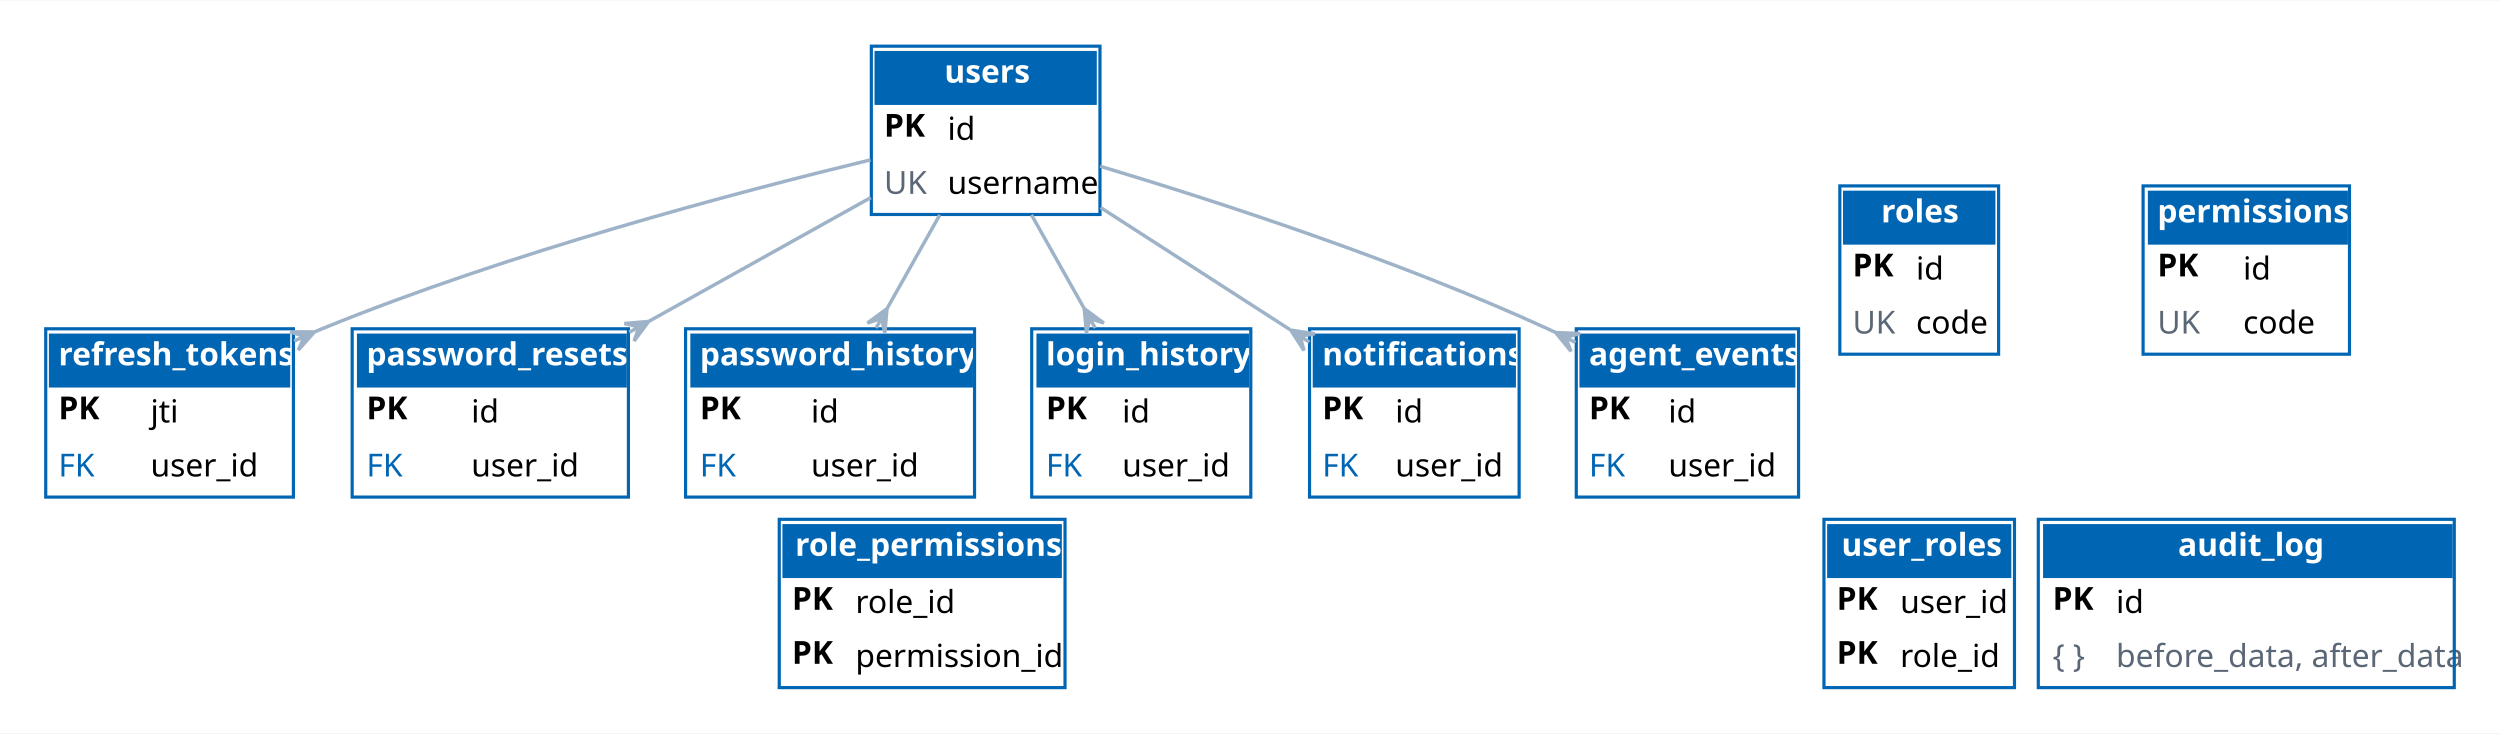
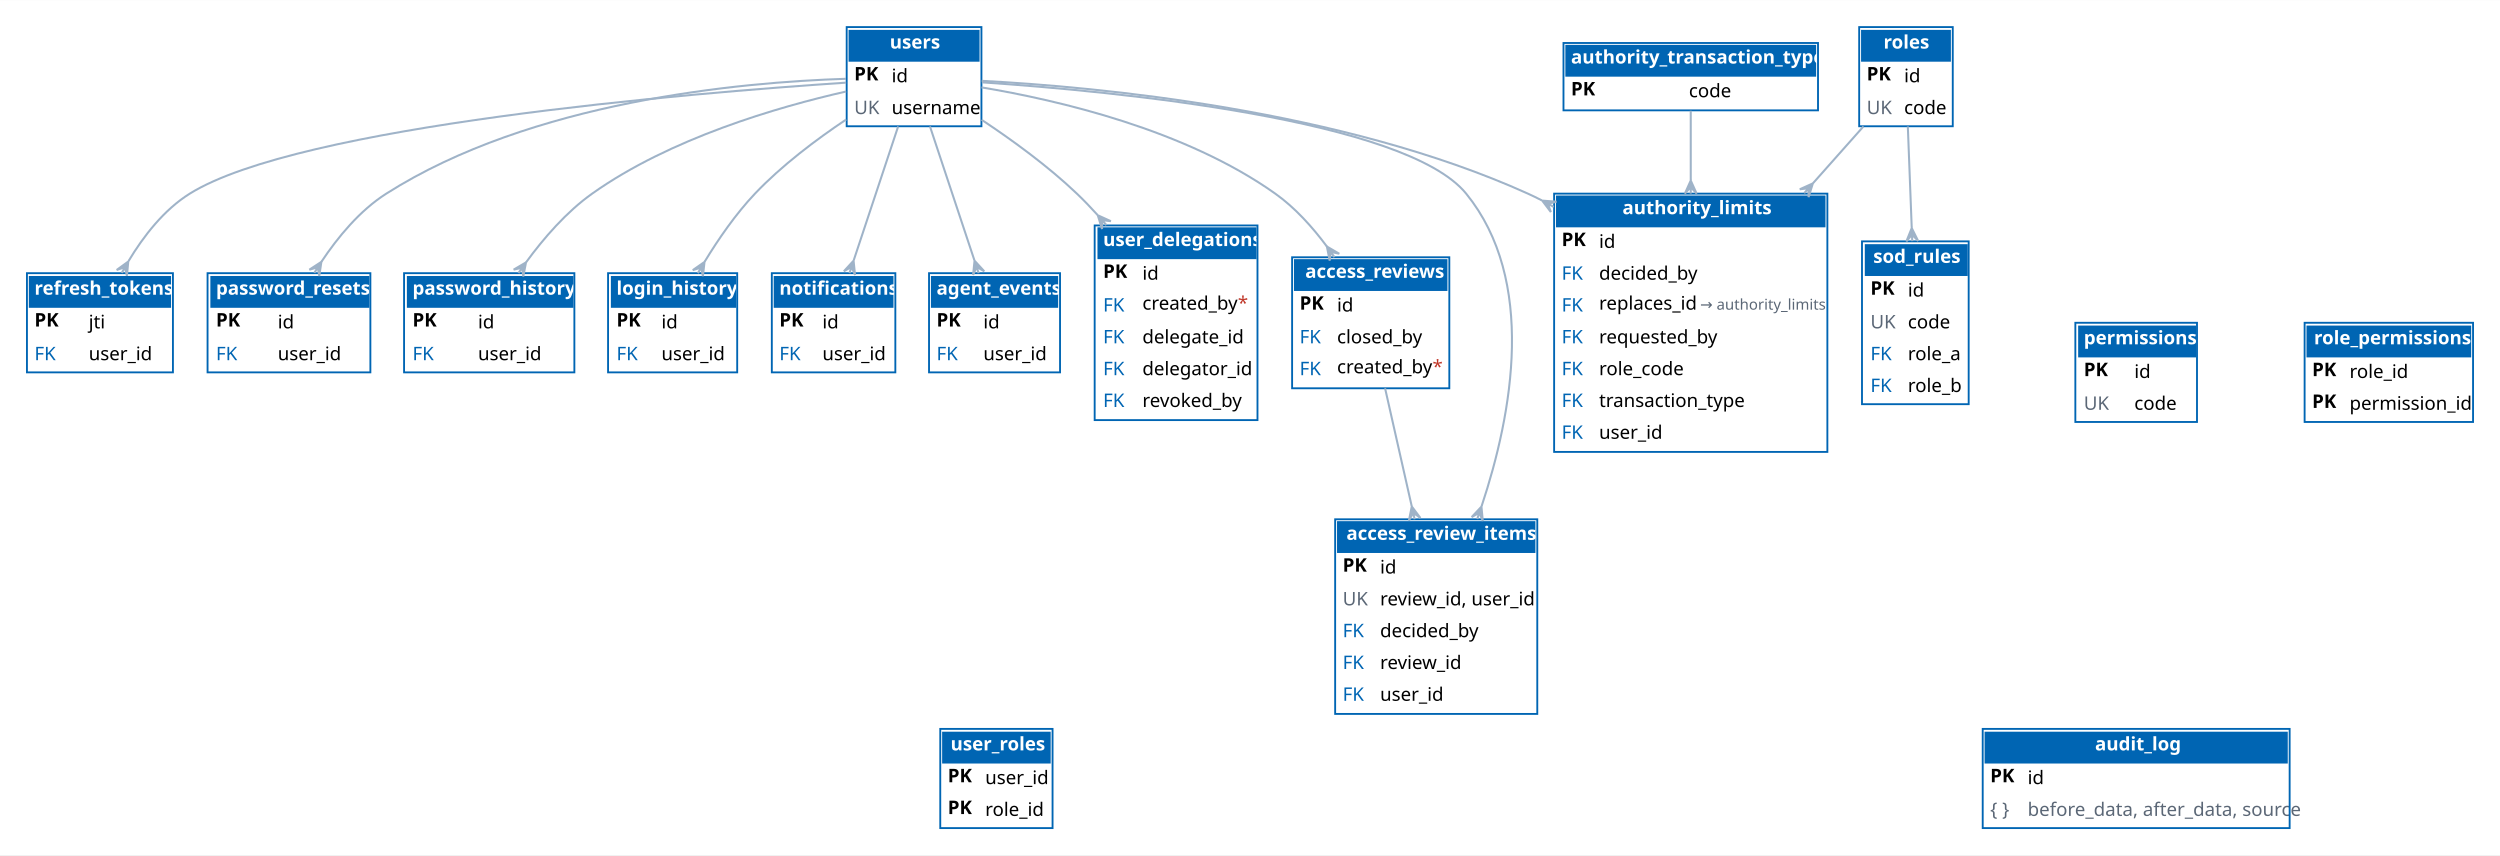
- <svg xmlns="http://www.w3.org/2000/svg" width="787pt" height="231pt" viewBox="0.00 0.00 787.30 230.80">
-   <g id="graph0" class="graph" transform="scale(1 1) rotate(0) translate(14.4 216.4)">
-     <polygon fill="white" stroke="transparent" points="-14.4,14.4 -14.4,-216.4 772.9,-216.4 772.9,14.4 -14.4,14.4" />
+ <svg xmlns="http://www.w3.org/2000/svg" width="1336pt" height="457pt" viewBox="0.00 0.00 1335.80 456.80">
+   <g id="graph0" class="graph" transform="scale(1 1) rotate(0) translate(14.4 442.4)">
+     <polygon fill="white" stroke="transparent" points="-14.4,14.4 -14.4,-442.4 1321.4,-442.4 1321.4,14.4 -14.4,14.4" />
    <g id="node1" class="node">
-       <polygon fill="#0065b3" stroke="transparent" points="261,-183.5 261,-200.5 331,-200.5 331,-183.5 261,-183.5" />
-       <text text-anchor="start" x="283" y="-190.5" font-family="Nunito" font-weight="bold" font-size="10.00" fill="white">users</text>
-       <text text-anchor="start" x="264" y="-173.5" font-family="Nunito" font-weight="bold" font-size="10.00">PK</text>
-       <text text-anchor="start" x="284" y="-172.5" font-family="Nunito" font-size="10.00">id</text>
-       <text text-anchor="start" x="264" y="-155.5" font-family="Nunito" font-size="10.00" fill="#5b6776">UK</text>
-       <text text-anchor="start" x="284" y="-155.5" font-family="Nunito" font-size="10.00">username</text>
-       <polygon fill="none" stroke="#0065b3" points="260,-149 260,-202 332,-202 332,-149 260,-149" />
+       <polygon fill="#0065b3" stroke="transparent" points="439,-409.5 439,-426.5 509,-426.5 509,-409.5 439,-409.5" />
+       <text text-anchor="start" x="461" y="-416.5" font-family="Nunito" font-weight="bold" font-size="10.00" fill="white">users</text>
+       <text text-anchor="start" x="442" y="-399.5" font-family="Nunito" font-weight="bold" font-size="10.00">PK</text>
+       <text text-anchor="start" x="462" y="-398.5" font-family="Nunito" font-size="10.00">id</text>
+       <text text-anchor="start" x="442" y="-381.5" font-family="Nunito" font-size="10.00" fill="#5b6776">UK</text>
+       <text text-anchor="start" x="462" y="-381.5" font-family="Nunito" font-size="10.00">username</text>
+       <polygon fill="none" stroke="#0065b3" points="438,-375 438,-428 510,-428 510,-375 438,-375" />
    </g>
    <g id="node6" class="node">
-       <polygon fill="#0065b3" stroke="transparent" points="1,-94.5 1,-111.5 77,-111.5 77,-94.5 1,-94.5" />
-       <text text-anchor="start" x="4" y="-101.5" font-family="Nunito" font-weight="bold" font-size="10.00" fill="white">refresh_tokens</text>
-       <text text-anchor="start" x="4" y="-84.5" font-family="Nunito" font-weight="bold" font-size="10.00">PK</text>
-       <text text-anchor="start" x="33" y="-83.5" font-family="Nunito" font-size="10.00">jti</text>
-       <text text-anchor="start" x="4" y="-66.5" font-family="Nunito" font-size="10.00" fill="#0065b3">FK</text>
-       <text text-anchor="start" x="33" y="-66.5" font-family="Nunito" font-size="10.00">user_id</text>
-       <polygon fill="none" stroke="#0065b3" points="0,-60 0,-113 78,-113 78,-60 0,-60" />
+       <polygon fill="#0065b3" stroke="transparent" points="1,-278 1,-295 77,-295 77,-278 1,-278" />
+       <text text-anchor="start" x="4" y="-285" font-family="Nunito" font-weight="bold" font-size="10.00" fill="white">refresh_tokens</text>
+       <text text-anchor="start" x="4" y="-268" font-family="Nunito" font-weight="bold" font-size="10.00">PK</text>
+       <text text-anchor="start" x="33" y="-267" font-family="Nunito" font-size="10.00">jti</text>
+       <text text-anchor="start" x="4" y="-250" font-family="Nunito" font-size="10.00" fill="#0065b3">FK</text>
+       <text text-anchor="start" x="33" y="-250" font-family="Nunito" font-size="10.00">user_id</text>
+       <polygon fill="none" stroke="#0065b3" points="0,-243.5 0,-296.5 78,-296.5 78,-243.5 0,-243.5" />
+     </g>
+     <g id="edge13" class="edge">
+       <path fill="none" stroke="#9fb3c8" stroke-width="1.1" d="M437.71,-398.31C353.07,-392.65 145.4,-375.36 87,-339 73.19,-330.4 62.24,-316.22 54.31,-303.02" />
+       <polygon fill="#9fb3c8" stroke="#9fb3c8" stroke-width="1.1" points="54.14,-302.72 53.4,-295.08 52.4,-299.69 50.66,-296.65 50.66,-296.65 50.66,-296.65 52.4,-299.69 47.93,-298.21 54.14,-302.72 54.14,-302.72" />
+     </g>
+     <g id="node7" class="node">
+       <polygon fill="#0065b3" stroke="transparent" points="98,-278 98,-295 183,-295 183,-278 98,-278" />
+       <text text-anchor="start" x="101" y="-285" font-family="Nunito" font-weight="bold" font-size="10.00" fill="white">password_resets</text>
+       <text text-anchor="start" x="101" y="-268" font-family="Nunito" font-weight="bold" font-size="10.00">PK</text>
+       <text text-anchor="start" x="134" y="-267" font-family="Nunito" font-size="10.00">id</text>
+       <text text-anchor="start" x="101" y="-250" font-family="Nunito" font-size="10.00" fill="#0065b3">FK</text>
+       <text text-anchor="start" x="134" y="-250" font-family="Nunito" font-size="10.00">user_id</text>
+       <polygon fill="none" stroke="#0065b3" points="96.5,-243.5 96.5,-296.5 183.5,-296.5 183.5,-243.5 96.5,-243.5" />
+     </g>
+     <g id="edge12" class="edge">
+       <path fill="none" stroke="#9fb3c8" stroke-width="1.1" d="M437.63,-400.37C380.84,-398.54 269.59,-388.34 192,-339 177.86,-330.01 166.09,-315.75 157.35,-302.61" />
+       <polygon fill="#9fb3c8" stroke="#9fb3c8" stroke-width="1.1" points="157.32,-302.56 156.19,-294.97 155.43,-299.62 153.54,-296.67 153.54,-296.67 153.54,-296.67 155.43,-299.62 150.89,-298.37 157.32,-302.56 157.32,-302.56" />
+     </g>
+     <g id="node8" class="node">
+       <polygon fill="#0065b3" stroke="transparent" points="203,-278 203,-295 292,-295 292,-278 203,-278" />
+       <text text-anchor="start" x="206" y="-285" font-family="Nunito" font-weight="bold" font-size="10.00" fill="white">password_history</text>
+       <text text-anchor="start" x="206" y="-268" font-family="Nunito" font-weight="bold" font-size="10.00">PK</text>
+       <text text-anchor="start" x="241" y="-267" font-family="Nunito" font-size="10.00">id</text>
+       <text text-anchor="start" x="206" y="-250" font-family="Nunito" font-size="10.00" fill="#0065b3">FK</text>
+       <text text-anchor="start" x="241" y="-250" font-family="Nunito" font-size="10.00">user_id</text>
+       <polygon fill="none" stroke="#0065b3" points="201.5,-243.5 201.5,-296.5 292.5,-296.5 292.5,-243.5 201.5,-243.5" />
+     </g>
+     <g id="edge11" class="edge">
+       <path fill="none" stroke="#9fb3c8" stroke-width="1.1" d="M437.72,-393.58C400.94,-385.25 343.64,-368.54 302,-339 288.25,-329.25 276.09,-315.17 266.72,-302.35" />
+       <polygon fill="#9fb3c8" stroke="#9fb3c8" stroke-width="1.1" points="266.66,-302.27 265.18,-294.74 264.64,-299.42 262.61,-296.57 262.61,-296.57 262.61,-296.57 264.64,-299.42 260.04,-298.39 266.66,-302.27 266.66,-302.27" />
+     </g>
+     <g id="node9" class="node">
+       <polygon fill="#0065b3" stroke="transparent" points="312,-278 312,-295 379,-295 379,-278 312,-278" />
+       <text text-anchor="start" x="315" y="-285" font-family="Nunito" font-weight="bold" font-size="10.00" fill="white">login_history</text>
+       <text text-anchor="start" x="315" y="-268" font-family="Nunito" font-weight="bold" font-size="10.00">PK</text>
+       <text text-anchor="start" x="339" y="-267" font-family="Nunito" font-size="10.00">id</text>
+       <text text-anchor="start" x="315" y="-250" font-family="Nunito" font-size="10.00" fill="#0065b3">FK</text>
+       <text text-anchor="start" x="339" y="-250" font-family="Nunito" font-size="10.00">user_id</text>
+       <polygon fill="none" stroke="#0065b3" points="310.5,-243.5 310.5,-296.5 379.5,-296.5 379.5,-243.5 310.5,-243.5" />
+     </g>
+     <g id="edge9" class="edge">
+       <path fill="none" stroke="#9fb3c8" stroke-width="1.1" d="M437.75,-378.63C421.72,-367.9 403.3,-354.06 389,-339 378.78,-328.23 369.5,-314.78 362.13,-302.68" />
+       <polygon fill="#9fb3c8" stroke="#9fb3c8" stroke-width="1.1" points="362.04,-302.52 361.16,-294.9 360.25,-299.51 358.46,-296.51 358.46,-296.51 358.46,-296.51 360.25,-299.51 355.75,-298.12 362.04,-302.52 362.04,-302.52" />
+     </g>
+     <g id="node11" class="node">
+       <polygon fill="#0065b3" stroke="transparent" points="399,-278 399,-295 463,-295 463,-278 399,-278" />
+       <text text-anchor="start" x="402" y="-285" font-family="Nunito" font-weight="bold" font-size="10.00" fill="white">notifications</text>
+       <text text-anchor="start" x="402" y="-268" font-family="Nunito" font-weight="bold" font-size="10.00">PK</text>
+       <text text-anchor="start" x="425" y="-267" font-family="Nunito" font-size="10.00">id</text>
+       <text text-anchor="start" x="402" y="-250" font-family="Nunito" font-size="10.00" fill="#0065b3">FK</text>
+       <text text-anchor="start" x="425" y="-250" font-family="Nunito" font-size="10.00">user_id</text>
+       <polygon fill="none" stroke="#0065b3" points="398,-243.5 398,-296.5 464,-296.5 464,-243.5 398,-243.5" />
+     </g>
+     <g id="edge10" class="edge">
+       <path fill="none" stroke="#9fb3c8" stroke-width="1.1" d="M465.5,-374.91C458.7,-354.43 449.12,-325.56 441.78,-303.45" />
+       <polygon fill="#9fb3c8" stroke="#9fb3c8" stroke-width="1.1" points="441.68,-303.18 442.47,-295.54 440.58,-299.85 439.48,-296.53 439.48,-296.53 439.48,-296.53 440.58,-299.85 436.49,-297.52 441.68,-303.18 441.68,-303.18" />
+     </g>
+     <g id="node12" class="node">
+       <polygon fill="#0065b3" stroke="transparent" points="483,-278 483,-295 551,-295 551,-278 483,-278" />
+       <text text-anchor="start" x="486" y="-285" font-family="Nunito" font-weight="bold" font-size="10.00" fill="white">agent_events</text>
+       <text text-anchor="start" x="486" y="-268" font-family="Nunito" font-weight="bold" font-size="10.00">PK</text>
+       <text text-anchor="start" x="511" y="-267" font-family="Nunito" font-size="10.00">id</text>
+       <text text-anchor="start" x="486" y="-250" font-family="Nunito" font-size="10.00" fill="#0065b3">FK</text>
+       <text text-anchor="start" x="511" y="-250" font-family="Nunito" font-size="10.00">user_id</text>
+       <polygon fill="none" stroke="#0065b3" points="482,-243.5 482,-296.5 552,-296.5 552,-243.5 482,-243.5" />
+     </g>
+     <g id="edge7" class="edge">
+       <path fill="none" stroke="#9fb3c8" stroke-width="1.1" d="M482.5,-374.91C489.3,-354.43 498.88,-325.56 506.22,-303.45" />
+       <polygon fill="#9fb3c8" stroke="#9fb3c8" stroke-width="1.1" points="506.32,-303.18 511.51,-297.52 507.42,-299.85 508.52,-296.53 508.52,-296.53 508.52,-296.53 507.42,-299.85 505.53,-295.54 506.32,-303.18 506.32,-303.18" />
+     </g>
+     <g id="node14" class="node">
+       <polygon fill="#0065b3" stroke="transparent" points="817,-321 817,-338 961,-338 961,-321 817,-321" />
+       <text text-anchor="start" x="852.5" y="-328" font-family="Nunito" font-weight="bold" font-size="10.00" fill="white">authority_limits</text>
+       <text text-anchor="start" x="820" y="-311" font-family="Nunito" font-weight="bold" font-size="10.00">PK</text>
+       <text text-anchor="start" x="840" y="-310" font-family="Nunito" font-size="10.00">id</text>
+       <text text-anchor="start" x="820" y="-293" font-family="Nunito" font-size="10.00" fill="#0065b3">FK</text>
+       <text text-anchor="start" x="840" y="-293" font-family="Nunito" font-size="10.00">decided_by</text>
+       <text text-anchor="start" x="820" y="-276" font-family="Nunito" font-size="10.00" fill="#0065b3">FK</text>
+       <text text-anchor="start" x="840" y="-277" font-family="Nunito" font-size="10.00">replaces_id </text>
+       <text text-anchor="start" x="894" y="-277" font-family="Nunito" font-size="8.00" fill="#5b6776">→ authority_limits</text>
+       <text text-anchor="start" x="820" y="-259" font-family="Nunito" font-size="10.00" fill="#0065b3">FK</text>
+       <text text-anchor="start" x="840" y="-259" font-family="Nunito" font-size="10.00">requested_by</text>
+       <text text-anchor="start" x="820" y="-242" font-family="Nunito" font-size="10.00" fill="#0065b3">FK</text>
+       <text text-anchor="start" x="840" y="-242" font-family="Nunito" font-size="10.00">role_code</text>
+       <text text-anchor="start" x="820" y="-225" font-family="Nunito" font-size="10.00" fill="#0065b3">FK</text>
+       <text text-anchor="start" x="840" y="-225" font-family="Nunito" font-size="10.00">transaction_type</text>
+       <text text-anchor="start" x="820" y="-208" font-family="Nunito" font-size="10.00" fill="#0065b3">FK</text>
+       <text text-anchor="start" x="840" y="-208" font-family="Nunito" font-size="10.00">user_id</text>
+       <polygon fill="none" stroke="#0065b3" points="816,-201 816,-339 962,-339 962,-201 816,-201" />
+     </g>
+     <g id="edge8" class="edge">
+       <path fill="none" stroke="#9fb3c8" stroke-width="1.1" d="M510.12,-399.28C572.38,-395.99 702.74,-383.85 802,-339 804.46,-337.89 806.91,-336.69 809.35,-335.43" />
+       <polygon fill="#9fb3c8" stroke="#9fb3c8" stroke-width="1.1" points="809.62,-335.28 817.28,-334.69 812.69,-333.6 815.77,-331.92 815.77,-331.92 815.77,-331.92 812.69,-333.6 814.25,-329.16 809.62,-335.28 809.62,-335.28" />
+     </g>
+     <g id="node16" class="node">
+       <polygon fill="#0065b3" stroke="transparent" points="572,-304 572,-321 657,-321 657,-304 572,-304" />
+       <text text-anchor="start" x="575" y="-311" font-family="Nunito" font-weight="bold" font-size="10.00" fill="white">user_delegations</text>
+       <text text-anchor="start" x="575" y="-294" font-family="Nunito" font-weight="bold" font-size="10.00">PK</text>
+       <text text-anchor="start" x="596" y="-293" font-family="Nunito" font-size="10.00">id</text>
+       <text text-anchor="start" x="575" y="-276" font-family="Nunito" font-size="10.00" fill="#0065b3">FK</text>
+       <text text-anchor="start" x="596" y="-277" font-family="Nunito" font-size="10.00">created_by</text>
+       <text text-anchor="start" x="647" y="-277" font-family="Nunito" font-size="10.00" fill="#c0392b">*</text>
+       <text text-anchor="start" x="575" y="-259" font-family="Nunito" font-size="10.00" fill="#0065b3">FK</text>
+       <text text-anchor="start" x="596" y="-259" font-family="Nunito" font-size="10.00">delegate_id</text>
+       <text text-anchor="start" x="575" y="-242" font-family="Nunito" font-size="10.00" fill="#0065b3">FK</text>
+       <text text-anchor="start" x="596" y="-242" font-family="Nunito" font-size="10.00">delegator_id</text>
+       <text text-anchor="start" x="575" y="-225" font-family="Nunito" font-size="10.00" fill="#0065b3">FK</text>
+       <text text-anchor="start" x="596" y="-225" font-family="Nunito" font-size="10.00">revoked_by</text>
+       <polygon fill="none" stroke="#0065b3" points="570.5,-218 570.5,-322 657.5,-322 657.5,-218 570.5,-218" />
+     </g>
+     <g id="edge14" class="edge">
+       <path fill="none" stroke="#9fb3c8" stroke-width="1.1" d="M510.1,-378.45C526.49,-367.59 545.61,-353.69 561,-339 564.72,-335.45 568.4,-331.62 571.98,-327.66" />
+       <polygon fill="#9fb3c8" stroke="#9fb3c8" stroke-width="1.1" points="572.17,-327.45 579.16,-324.28 574.48,-324.82 576.79,-322.19 576.79,-322.19 576.79,-322.19 574.48,-324.82 574.43,-320.11 572.17,-327.45 572.17,-327.45" />
+     </g>
+     <g id="node17" class="node">
+       <polygon fill="#0065b3" stroke="transparent" points="677,-287 677,-304 759,-304 759,-287 677,-287" />
+       <text text-anchor="start" x="683" y="-294" font-family="Nunito" font-weight="bold" font-size="10.00" fill="white">access_reviews</text>
+       <text text-anchor="start" x="680" y="-277" font-family="Nunito" font-weight="bold" font-size="10.00">PK</text>
+       <text text-anchor="start" x="700" y="-276" font-family="Nunito" font-size="10.00">id</text>
+       <text text-anchor="start" x="680" y="-259" font-family="Nunito" font-size="10.00" fill="#0065b3">FK</text>
+       <text text-anchor="start" x="700" y="-259" font-family="Nunito" font-size="10.00">closed_by</text>
+       <text text-anchor="start" x="680" y="-242" font-family="Nunito" font-size="10.00" fill="#0065b3">FK</text>
+       <text text-anchor="start" x="700" y="-243" font-family="Nunito" font-size="10.00">created_by</text>
+       <text text-anchor="start" x="751" y="-243" font-family="Nunito" font-size="10.00" fill="#c0392b">*</text>
+       <polygon fill="none" stroke="#0065b3" points="676,-235 676,-305 760,-305 760,-235 676,-235" />
    </g>
    <g id="edge6" class="edge">
-       <path fill="none" stroke="#9fb3c8" stroke-width="1.1" d="M259.75,-166.2C217.46,-155.98 145.84,-137 87,-113 86.28,-112.71 85.55,-112.4 84.83,-112.1" />
-       <polygon fill="#9fb3c8" stroke="#9fb3c8" stroke-width="1.1" points="84.64,-112.01 79.53,-106.28 81.45,-110.59 78.25,-109.16 78.25,-109.16 78.25,-109.16 81.45,-110.59 76.97,-112.04 84.64,-112.01 84.64,-112.01" />
-     </g>
-     <g id="node7" class="node">
-       <polygon fill="#0065b3" stroke="transparent" points="98,-94.5 98,-111.5 183,-111.5 183,-94.5 98,-94.5" />
-       <text text-anchor="start" x="101" y="-101.5" font-family="Nunito" font-weight="bold" font-size="10.00" fill="white">password_resets</text>
-       <text text-anchor="start" x="101" y="-84.5" font-family="Nunito" font-weight="bold" font-size="10.00">PK</text>
-       <text text-anchor="start" x="134" y="-83.5" font-family="Nunito" font-size="10.00">id</text>
-       <text text-anchor="start" x="101" y="-66.5" font-family="Nunito" font-size="10.00" fill="#0065b3">FK</text>
-       <text text-anchor="start" x="134" y="-66.5" font-family="Nunito" font-size="10.00">user_id</text>
-       <polygon fill="none" stroke="#0065b3" points="96.5,-60 96.5,-113 183.5,-113 183.5,-60 96.5,-60" />
+       <path fill="none" stroke="#9fb3c8" stroke-width="1.1" d="M510.03,-395.77C551.18,-388.92 618.99,-373.12 667,-339 677.55,-331.5 686.87,-321.15 694.55,-310.79" />
+       <polygon fill="#9fb3c8" stroke="#9fb3c8" stroke-width="1.1" points="694.58,-310.75 701.21,-306.88 696.61,-307.9 698.64,-305.05 698.64,-305.05 698.64,-305.05 696.61,-307.9 696.08,-303.22 694.58,-310.75 694.58,-310.75" />
+     </g>
+     <g id="node18" class="node">
+       <polygon fill="#0065b3" stroke="transparent" points="700,-147 700,-164 806,-164 806,-147 700,-147" />
+       <text text-anchor="start" x="705" y="-154" font-family="Nunito" font-weight="bold" font-size="10.00" fill="white">access_review_items</text>
+       <text text-anchor="start" x="703" y="-137" font-family="Nunito" font-weight="bold" font-size="10.00">PK</text>
+       <text text-anchor="start" x="723" y="-136" font-family="Nunito" font-size="10.00">id</text>
+       <text text-anchor="start" x="703" y="-119" font-family="Nunito" font-size="10.00" fill="#5b6776">UK</text>
+       <text text-anchor="start" x="723" y="-119" font-family="Nunito" font-size="10.00">review_id, user_id</text>
+       <text text-anchor="start" x="703" y="-102" font-family="Nunito" font-size="10.00" fill="#0065b3">FK</text>
+       <text text-anchor="start" x="723" y="-102" font-family="Nunito" font-size="10.00">decided_by</text>
+       <text text-anchor="start" x="703" y="-85" font-family="Nunito" font-size="10.00" fill="#0065b3">FK</text>
+       <text text-anchor="start" x="723" y="-85" font-family="Nunito" font-size="10.00">review_id</text>
+       <text text-anchor="start" x="703" y="-68" font-family="Nunito" font-size="10.00" fill="#0065b3">FK</text>
+       <text text-anchor="start" x="723" y="-68" font-family="Nunito" font-size="10.00">user_id</text>
+       <polygon fill="none" stroke="#0065b3" points="699,-61 699,-165 807,-165 807,-61 699,-61" />
    </g>
    <g id="edge5" class="edge">
-       <path fill="none" stroke="#9fb3c8" stroke-width="1.1" d="M259.82,-154.32C239.09,-142.76 212.76,-128.08 190.06,-115.42" />
-       <polygon fill="#9fb3c8" stroke="#9fb3c8" stroke-width="1.1" points="189.88,-115.32 185.3,-109.16 186.82,-113.61 183.77,-111.91 183.77,-111.91 183.77,-111.91 186.82,-113.61 182.23,-114.66 189.88,-115.32 189.88,-115.32" />
-     </g>
-     <g id="node8" class="node">
-       <polygon fill="#0065b3" stroke="transparent" points="203,-94.5 203,-111.5 292,-111.5 292,-94.5 203,-94.5" />
-       <text text-anchor="start" x="206" y="-101.5" font-family="Nunito" font-weight="bold" font-size="10.00" fill="white">password_history</text>
-       <text text-anchor="start" x="206" y="-84.5" font-family="Nunito" font-weight="bold" font-size="10.00">PK</text>
-       <text text-anchor="start" x="241" y="-83.5" font-family="Nunito" font-size="10.00">id</text>
-       <text text-anchor="start" x="206" y="-66.5" font-family="Nunito" font-size="10.00" fill="#0065b3">FK</text>
-       <text text-anchor="start" x="241" y="-66.5" font-family="Nunito" font-size="10.00">user_id</text>
-       <polygon fill="none" stroke="#0065b3" points="201.5,-60 201.5,-113 292.5,-113 292.5,-60 201.5,-60" />
+       <path fill="none" stroke="#9fb3c8" stroke-width="1.1" d="M510.24,-398.47C581.71,-393.62 736.74,-378.68 769,-339 806.63,-292.71 793.81,-221.84 777.26,-172.03" />
+       <polygon fill="#9fb3c8" stroke="#9fb3c8" stroke-width="1.1" points="777.17,-171.77 777.88,-164.13 776.04,-168.46 774.9,-165.15 774.9,-165.15 774.9,-165.15 776.04,-168.46 771.92,-166.17 777.17,-171.77 777.17,-171.77" />
+     </g>
+     <g id="node2" class="node">
+       <polygon fill="#0065b3" stroke="transparent" points="980,-409.5 980,-426.5 1028,-426.5 1028,-409.5 980,-409.5" />
+       <text text-anchor="start" x="992" y="-416.5" font-family="Nunito" font-weight="bold" font-size="10.00" fill="white">roles</text>
+       <text text-anchor="start" x="983" y="-399.5" font-family="Nunito" font-weight="bold" font-size="10.00">PK</text>
+       <text text-anchor="start" x="1003" y="-398.5" font-family="Nunito" font-size="10.00">id</text>
+       <text text-anchor="start" x="983" y="-381.5" font-family="Nunito" font-size="10.00" fill="#5b6776">UK</text>
+       <text text-anchor="start" x="1003" y="-381.5" font-family="Nunito" font-size="10.00">code</text>
+       <polygon fill="none" stroke="#0065b3" points="979,-375 979,-428 1029,-428 1029,-375 979,-375" />
+     </g>
+     <g id="edge3" class="edge">
+       <path fill="none" stroke="#9fb3c8" stroke-width="1.1" d="M981.28,-374.91C973.35,-365.98 964,-355.46 954.36,-344.6" />
+       <polygon fill="#9fb3c8" stroke="#9fb3c8" stroke-width="1.1" points="954.25,-344.48 951.96,-337.15 951.92,-341.86 949.6,-339.24 949.6,-339.24 949.6,-339.24 951.92,-341.86 947.25,-341.33 954.25,-344.48 954.25,-344.48" />
+     </g>
+     <g id="node15" class="node">
+       <polygon fill="#0065b3" stroke="transparent" points="982,-295 982,-312 1037,-312 1037,-295 982,-295" />
+       <text text-anchor="start" x="986.5" y="-302" font-family="Nunito" font-weight="bold" font-size="10.00" fill="white">sod_rules</text>
+       <text text-anchor="start" x="985" y="-285" font-family="Nunito" font-weight="bold" font-size="10.00">PK</text>
+       <text text-anchor="start" x="1005" y="-284" font-family="Nunito" font-size="10.00">id</text>
+       <text text-anchor="start" x="985" y="-267" font-family="Nunito" font-size="10.00" fill="#5b6776">UK</text>
+       <text text-anchor="start" x="1005" y="-267" font-family="Nunito" font-size="10.00">code</text>
+       <text text-anchor="start" x="985" y="-250" font-family="Nunito" font-size="10.00" fill="#0065b3">FK</text>
+       <text text-anchor="start" x="1005" y="-250" font-family="Nunito" font-size="10.00">role_a</text>
+       <text text-anchor="start" x="985" y="-233" font-family="Nunito" font-size="10.00" fill="#0065b3">FK</text>
+       <text text-anchor="start" x="1005" y="-233" font-family="Nunito" font-size="10.00">role_b</text>
+       <polygon fill="none" stroke="#0065b3" points="980.5,-226.5 980.5,-313.5 1037.5,-313.5 1037.5,-226.5 980.5,-226.5" />
    </g>
    <g id="edge4" class="edge">
-       <path fill="none" stroke="#9fb3c8" stroke-width="1.1" d="M281.56,-148.87C276.38,-139.66 270.46,-129.15 265.01,-119.47" />
-       <polygon fill="#9fb3c8" stroke="#9fb3c8" stroke-width="1.1" points="264.94,-119.35 264.25,-111.7 263.22,-116.3 261.5,-113.25 261.5,-113.25 261.5,-113.25 263.22,-116.3 258.76,-114.8 264.94,-119.35 264.94,-119.35" />
-     </g>
-     <g id="node9" class="node">
-       <polygon fill="#0065b3" stroke="transparent" points="312,-94.5 312,-111.5 379,-111.5 379,-94.5 312,-94.5" />
-       <text text-anchor="start" x="315" y="-101.5" font-family="Nunito" font-weight="bold" font-size="10.00" fill="white">login_history</text>
-       <text text-anchor="start" x="315" y="-84.5" font-family="Nunito" font-weight="bold" font-size="10.00">PK</text>
-       <text text-anchor="start" x="339" y="-83.5" font-family="Nunito" font-size="10.00">id</text>
-       <text text-anchor="start" x="315" y="-66.5" font-family="Nunito" font-size="10.00" fill="#0065b3">FK</text>
-       <text text-anchor="start" x="339" y="-66.5" font-family="Nunito" font-size="10.00">user_id</text>
-       <polygon fill="none" stroke="#0065b3" points="310.5,-60 310.5,-113 379.5,-113 379.5,-60 310.5,-60" />
+       <path fill="none" stroke="#9fb3c8" stroke-width="1.1" d="M1004.99,-374.91C1005.58,-359.49 1006.36,-339.32 1007.07,-320.86" />
+       <polygon fill="#9fb3c8" stroke="#9fb3c8" stroke-width="1.1" points="1007.08,-320.61 1010.5,-313.73 1007.22,-317.11 1007.35,-313.61 1007.35,-313.61 1007.35,-313.61 1007.22,-317.11 1004.21,-313.49 1007.08,-320.61 1007.08,-320.61" />
+     </g>
+     <g id="node3" class="node">
+       <polygon fill="#0065b3" stroke="transparent" points="1096,-251.5 1096,-268.5 1159,-268.5 1159,-251.5 1096,-251.5" />
+       <text text-anchor="start" x="1099" y="-258.5" font-family="Nunito" font-weight="bold" font-size="10.00" fill="white">permissions</text>
+       <text text-anchor="start" x="1099" y="-241.5" font-family="Nunito" font-weight="bold" font-size="10.00">PK</text>
+       <text text-anchor="start" x="1126" y="-240.5" font-family="Nunito" font-size="10.00">id</text>
+       <text text-anchor="start" x="1099" y="-223.5" font-family="Nunito" font-size="10.00" fill="#5b6776">UK</text>
+       <text text-anchor="start" x="1126" y="-223.5" font-family="Nunito" font-size="10.00">code</text>
+       <polygon fill="none" stroke="#0065b3" points="1094.5,-217 1094.5,-270 1159.5,-270 1159.5,-217 1094.5,-217" />
+     </g>
+     <g id="node4" class="node">
+       <polygon fill="#0065b3" stroke="transparent" points="1218,-251.5 1218,-268.5 1306,-268.5 1306,-251.5 1218,-251.5" />
+       <text text-anchor="start" x="1222" y="-258.5" font-family="Nunito" font-weight="bold" font-size="10.00" fill="white">role_permissions</text>
+       <text text-anchor="start" x="1221" y="-241.5" font-family="Nunito" font-weight="bold" font-size="10.00">PK</text>
+       <text text-anchor="start" x="1241" y="-240.5" font-family="Nunito" font-size="10.00">role_id</text>
+       <text text-anchor="start" x="1221" y="-224.5" font-family="Nunito" font-weight="bold" font-size="10.00">PK</text>
+       <text text-anchor="start" x="1241" y="-223.5" font-family="Nunito" font-size="10.00">permission_id</text>
+       <polygon fill="none" stroke="#0065b3" points="1217,-217 1217,-270 1307,-270 1307,-217 1217,-217" />
+     </g>
+     <g id="node5" class="node">
+       <polygon fill="#0065b3" stroke="transparent" points="489,-34.5 489,-51.5 547,-51.5 547,-34.5 489,-34.5" />
+       <text text-anchor="start" x="493.5" y="-41.5" font-family="Nunito" font-weight="bold" font-size="10.00" fill="white">user_roles</text>
+       <text text-anchor="start" x="492" y="-24.5" font-family="Nunito" font-weight="bold" font-size="10.00">PK</text>
+       <text text-anchor="start" x="512" y="-23.5" font-family="Nunito" font-size="10.00">user_id</text>
+       <text text-anchor="start" x="492" y="-7.5" font-family="Nunito" font-weight="bold" font-size="10.00">PK</text>
+       <text text-anchor="start" x="512" y="-6.5" font-family="Nunito" font-size="10.00">role_id</text>
+       <polygon fill="none" stroke="#0065b3" points="488,0 488,-53 548,-53 548,0 488,0" />
+     </g>
+     <g id="node10" class="node">
+       <polygon fill="#0065b3" stroke="transparent" points="1046,-34.5 1046,-51.5 1208,-51.5 1208,-34.5 1046,-34.5" />
+       <text text-anchor="start" x="1105" y="-41.5" font-family="Nunito" font-weight="bold" font-size="10.00" fill="white">audit_log</text>
+       <text text-anchor="start" x="1049" y="-24.5" font-family="Nunito" font-weight="bold" font-size="10.00">PK</text>
+       <text text-anchor="start" x="1069" y="-23.5" font-family="Nunito" font-size="10.00">id</text>
+       <text text-anchor="start" x="1049" y="-6.5" font-family="Nunito" font-size="10.00" fill="#5b6776">{ }</text>
+       <text text-anchor="start" x="1069" y="-6.5" font-family="Nunito" font-size="10.00" fill="#5b6776">before_data, after_data, source</text>
+       <polygon fill="none" stroke="#0065b3" points="1045,0 1045,-53 1209,-53 1209,0 1045,0" />
+     </g>
+     <g id="node13" class="node">
+       <polygon fill="#0065b3" stroke="transparent" points="822,-401.5 822,-418.5 956,-418.5 956,-401.5 822,-401.5" />
+       <text text-anchor="start" x="825" y="-408.5" font-family="Nunito" font-weight="bold" font-size="10.00" fill="white">authority_transaction_types</text>
+       <text text-anchor="start" x="825" y="-391.5" font-family="Nunito" font-weight="bold" font-size="10.00">PK</text>
+       <text text-anchor="start" x="888" y="-390.5" font-family="Nunito" font-size="10.00">code</text>
+       <polygon fill="none" stroke="#0065b3" points="821,-383.5 821,-419.5 957,-419.5 957,-383.5 821,-383.5" />
    </g>
    <g id="edge2" class="edge">
-       <path fill="none" stroke="#9fb3c8" stroke-width="1.1" d="M310.44,-148.87C315.62,-139.66 321.54,-129.15 326.99,-119.47" />
-       <polygon fill="#9fb3c8" stroke="#9fb3c8" stroke-width="1.1" points="327.06,-119.35 333.24,-114.8 328.78,-116.3 330.5,-113.25 330.5,-113.25 330.5,-113.25 328.78,-116.3 327.75,-111.7 327.06,-119.35 327.06,-119.35" />
-     </g>
-     <g id="node11" class="node">
-       <polygon fill="#0065b3" stroke="transparent" points="399,-94.5 399,-111.5 463,-111.5 463,-94.5 399,-94.5" />
-       <text text-anchor="start" x="402" y="-101.5" font-family="Nunito" font-weight="bold" font-size="10.00" fill="white">notifications</text>
-       <text text-anchor="start" x="402" y="-84.5" font-family="Nunito" font-weight="bold" font-size="10.00">PK</text>
-       <text text-anchor="start" x="425" y="-83.5" font-family="Nunito" font-size="10.00">id</text>
-       <text text-anchor="start" x="402" y="-66.5" font-family="Nunito" font-size="10.00" fill="#0065b3">FK</text>
-       <text text-anchor="start" x="425" y="-66.5" font-family="Nunito" font-size="10.00">user_id</text>
-       <polygon fill="none" stroke="#0065b3" points="398,-60 398,-113 464,-113 464,-60 398,-60" />
-     </g>
-     <g id="edge3" class="edge">
-       <path fill="none" stroke="#9fb3c8" stroke-width="1.1" d="M332.18,-151.19C350.56,-139.34 372.93,-124.92 391.73,-112.81" />
-       <polygon fill="#9fb3c8" stroke="#9fb3c8" stroke-width="1.1" points="392.08,-112.58 399.67,-111.44 395.02,-110.69 397.96,-108.79 397.96,-108.79 397.96,-108.79 395.02,-110.69 396.26,-106.14 392.08,-112.58 392.08,-112.58" />
-     </g>
-     <g id="node12" class="node">
-       <polygon fill="#0065b3" stroke="transparent" points="483,-94.5 483,-111.5 551,-111.5 551,-94.5 483,-94.5" />
-       <text text-anchor="start" x="486" y="-101.5" font-family="Nunito" font-weight="bold" font-size="10.00" fill="white">agent_events</text>
-       <text text-anchor="start" x="486" y="-84.5" font-family="Nunito" font-weight="bold" font-size="10.00">PK</text>
-       <text text-anchor="start" x="511" y="-83.5" font-family="Nunito" font-size="10.00">id</text>
-       <text text-anchor="start" x="486" y="-66.5" font-family="Nunito" font-size="10.00" fill="#0065b3">FK</text>
-       <text text-anchor="start" x="511" y="-66.5" font-family="Nunito" font-size="10.00">user_id</text>
-       <polygon fill="none" stroke="#0065b3" points="482,-60 482,-113 552,-113 552,-60 482,-60" />
+       <path fill="none" stroke="#9fb3c8" stroke-width="1.1" d="M889,-383.3C889,-373.4 889,-360.19 889,-346.32" />
+       <polygon fill="#9fb3c8" stroke="#9fb3c8" stroke-width="1.1" points="889,-346.02 892.15,-339.02 889,-342.52 889,-339.02 889,-339.02 889,-339.02 889,-342.52 885.85,-339.02 889,-346.02 889,-346.02" />
    </g>
    <g id="edge1" class="edge">
-       <path fill="none" stroke="#9fb3c8" stroke-width="1.1" d="M332.04,-164.19C368.37,-153.29 425.68,-134.69 473,-113 473.81,-112.63 474.63,-112.24 475.45,-111.85" />
-       <polygon fill="#9fb3c8" stroke="#9fb3c8" stroke-width="1.1" points="475.51,-111.82 483.18,-111.51 478.64,-110.26 481.77,-108.69 481.77,-108.69 481.77,-108.69 478.64,-110.26 480.36,-105.88 475.51,-111.82 475.51,-111.82" />
-     </g>
-     <g id="node2" class="node">
-       <polygon fill="#0065b3" stroke="transparent" points="566,-139.5 566,-156.5 614,-156.5 614,-139.5 566,-139.5" />
-       <text text-anchor="start" x="578" y="-146.5" font-family="Nunito" font-weight="bold" font-size="10.00" fill="white">roles</text>
-       <text text-anchor="start" x="569" y="-129.5" font-family="Nunito" font-weight="bold" font-size="10.00">PK</text>
-       <text text-anchor="start" x="589" y="-128.5" font-family="Nunito" font-size="10.00">id</text>
-       <text text-anchor="start" x="569" y="-111.5" font-family="Nunito" font-size="10.00" fill="#5b6776">UK</text>
-       <text text-anchor="start" x="589" y="-111.5" font-family="Nunito" font-size="10.00">code</text>
-       <polygon fill="none" stroke="#0065b3" points="565,-105 565,-158 615,-158 615,-105 565,-105" />
-     </g>
-     <g id="node3" class="node">
-       <polygon fill="#0065b3" stroke="transparent" points="662,-139.5 662,-156.5 725,-156.5 725,-139.5 662,-139.5" />
-       <text text-anchor="start" x="665" y="-146.5" font-family="Nunito" font-weight="bold" font-size="10.00" fill="white">permissions</text>
-       <text text-anchor="start" x="665" y="-129.5" font-family="Nunito" font-weight="bold" font-size="10.00">PK</text>
-       <text text-anchor="start" x="692" y="-128.5" font-family="Nunito" font-size="10.00">id</text>
-       <text text-anchor="start" x="665" y="-111.5" font-family="Nunito" font-size="10.00" fill="#5b6776">UK</text>
-       <text text-anchor="start" x="692" y="-111.5" font-family="Nunito" font-size="10.00">code</text>
-       <polygon fill="none" stroke="#0065b3" points="660.5,-105 660.5,-158 725.5,-158 725.5,-105 660.5,-105" />
-     </g>
-     <g id="node4" class="node">
-       <polygon fill="#0065b3" stroke="transparent" points="232,-34.5 232,-51.5 320,-51.5 320,-34.5 232,-34.5" />
-       <text text-anchor="start" x="236" y="-41.5" font-family="Nunito" font-weight="bold" font-size="10.00" fill="white">role_permissions</text>
-       <text text-anchor="start" x="235" y="-24.5" font-family="Nunito" font-weight="bold" font-size="10.00">PK</text>
-       <text text-anchor="start" x="255" y="-23.5" font-family="Nunito" font-size="10.00">role_id</text>
-       <text text-anchor="start" x="235" y="-7.5" font-family="Nunito" font-weight="bold" font-size="10.00">PK</text>
-       <text text-anchor="start" x="255" y="-6.5" font-family="Nunito" font-size="10.00">permission_id</text>
-       <polygon fill="none" stroke="#0065b3" points="231,0 231,-53 321,-53 321,0 231,0" />
-     </g>
-     <g id="node5" class="node">
-       <polygon fill="#0065b3" stroke="transparent" points="561,-34.5 561,-51.5 619,-51.5 619,-34.5 561,-34.5" />
-       <text text-anchor="start" x="565.5" y="-41.5" font-family="Nunito" font-weight="bold" font-size="10.00" fill="white">user_roles</text>
-       <text text-anchor="start" x="564" y="-24.5" font-family="Nunito" font-weight="bold" font-size="10.00">PK</text>
-       <text text-anchor="start" x="584" y="-23.5" font-family="Nunito" font-size="10.00">user_id</text>
-       <text text-anchor="start" x="564" y="-7.5" font-family="Nunito" font-weight="bold" font-size="10.00">PK</text>
-       <text text-anchor="start" x="584" y="-6.5" font-family="Nunito" font-size="10.00">role_id</text>
-       <polygon fill="none" stroke="#0065b3" points="560,0 560,-53 620,-53 620,0 560,0" />
-     </g>
-     <g id="node10" class="node">
-       <polygon fill="#0065b3" stroke="transparent" points="629,-34.5 629,-51.5 758,-51.5 758,-34.5 629,-34.5" />
-       <text text-anchor="start" x="671.5" y="-41.5" font-family="Nunito" font-weight="bold" font-size="10.00" fill="white">audit_log</text>
-       <text text-anchor="start" x="632" y="-24.5" font-family="Nunito" font-weight="bold" font-size="10.00">PK</text>
-       <text text-anchor="start" x="652" y="-23.5" font-family="Nunito" font-size="10.00">id</text>
-       <text text-anchor="start" x="632" y="-6.5" font-family="Nunito" font-size="10.00" fill="#5b6776">{ }</text>
-       <text text-anchor="start" x="652" y="-6.5" font-family="Nunito" font-size="10.00" fill="#5b6776">before_data, after_data</text>
-       <polygon fill="none" stroke="#0065b3" points="627.5,0 627.5,-53 758.5,-53 758.5,0 627.5,0" />
+       <path fill="none" stroke="#9fb3c8" stroke-width="1.1" d="M725.68,-234.98C729.84,-216.57 735.09,-193.31 739.88,-172.12" />
+       <polygon fill="#9fb3c8" stroke="#9fb3c8" stroke-width="1.1" points="739.94,-171.85 744.55,-165.72 740.71,-168.44 741.48,-165.02 741.48,-165.02 741.48,-165.02 740.71,-168.44 738.41,-164.33 739.94,-171.85 739.94,-171.85" />
    </g>
  </g>
</svg>
